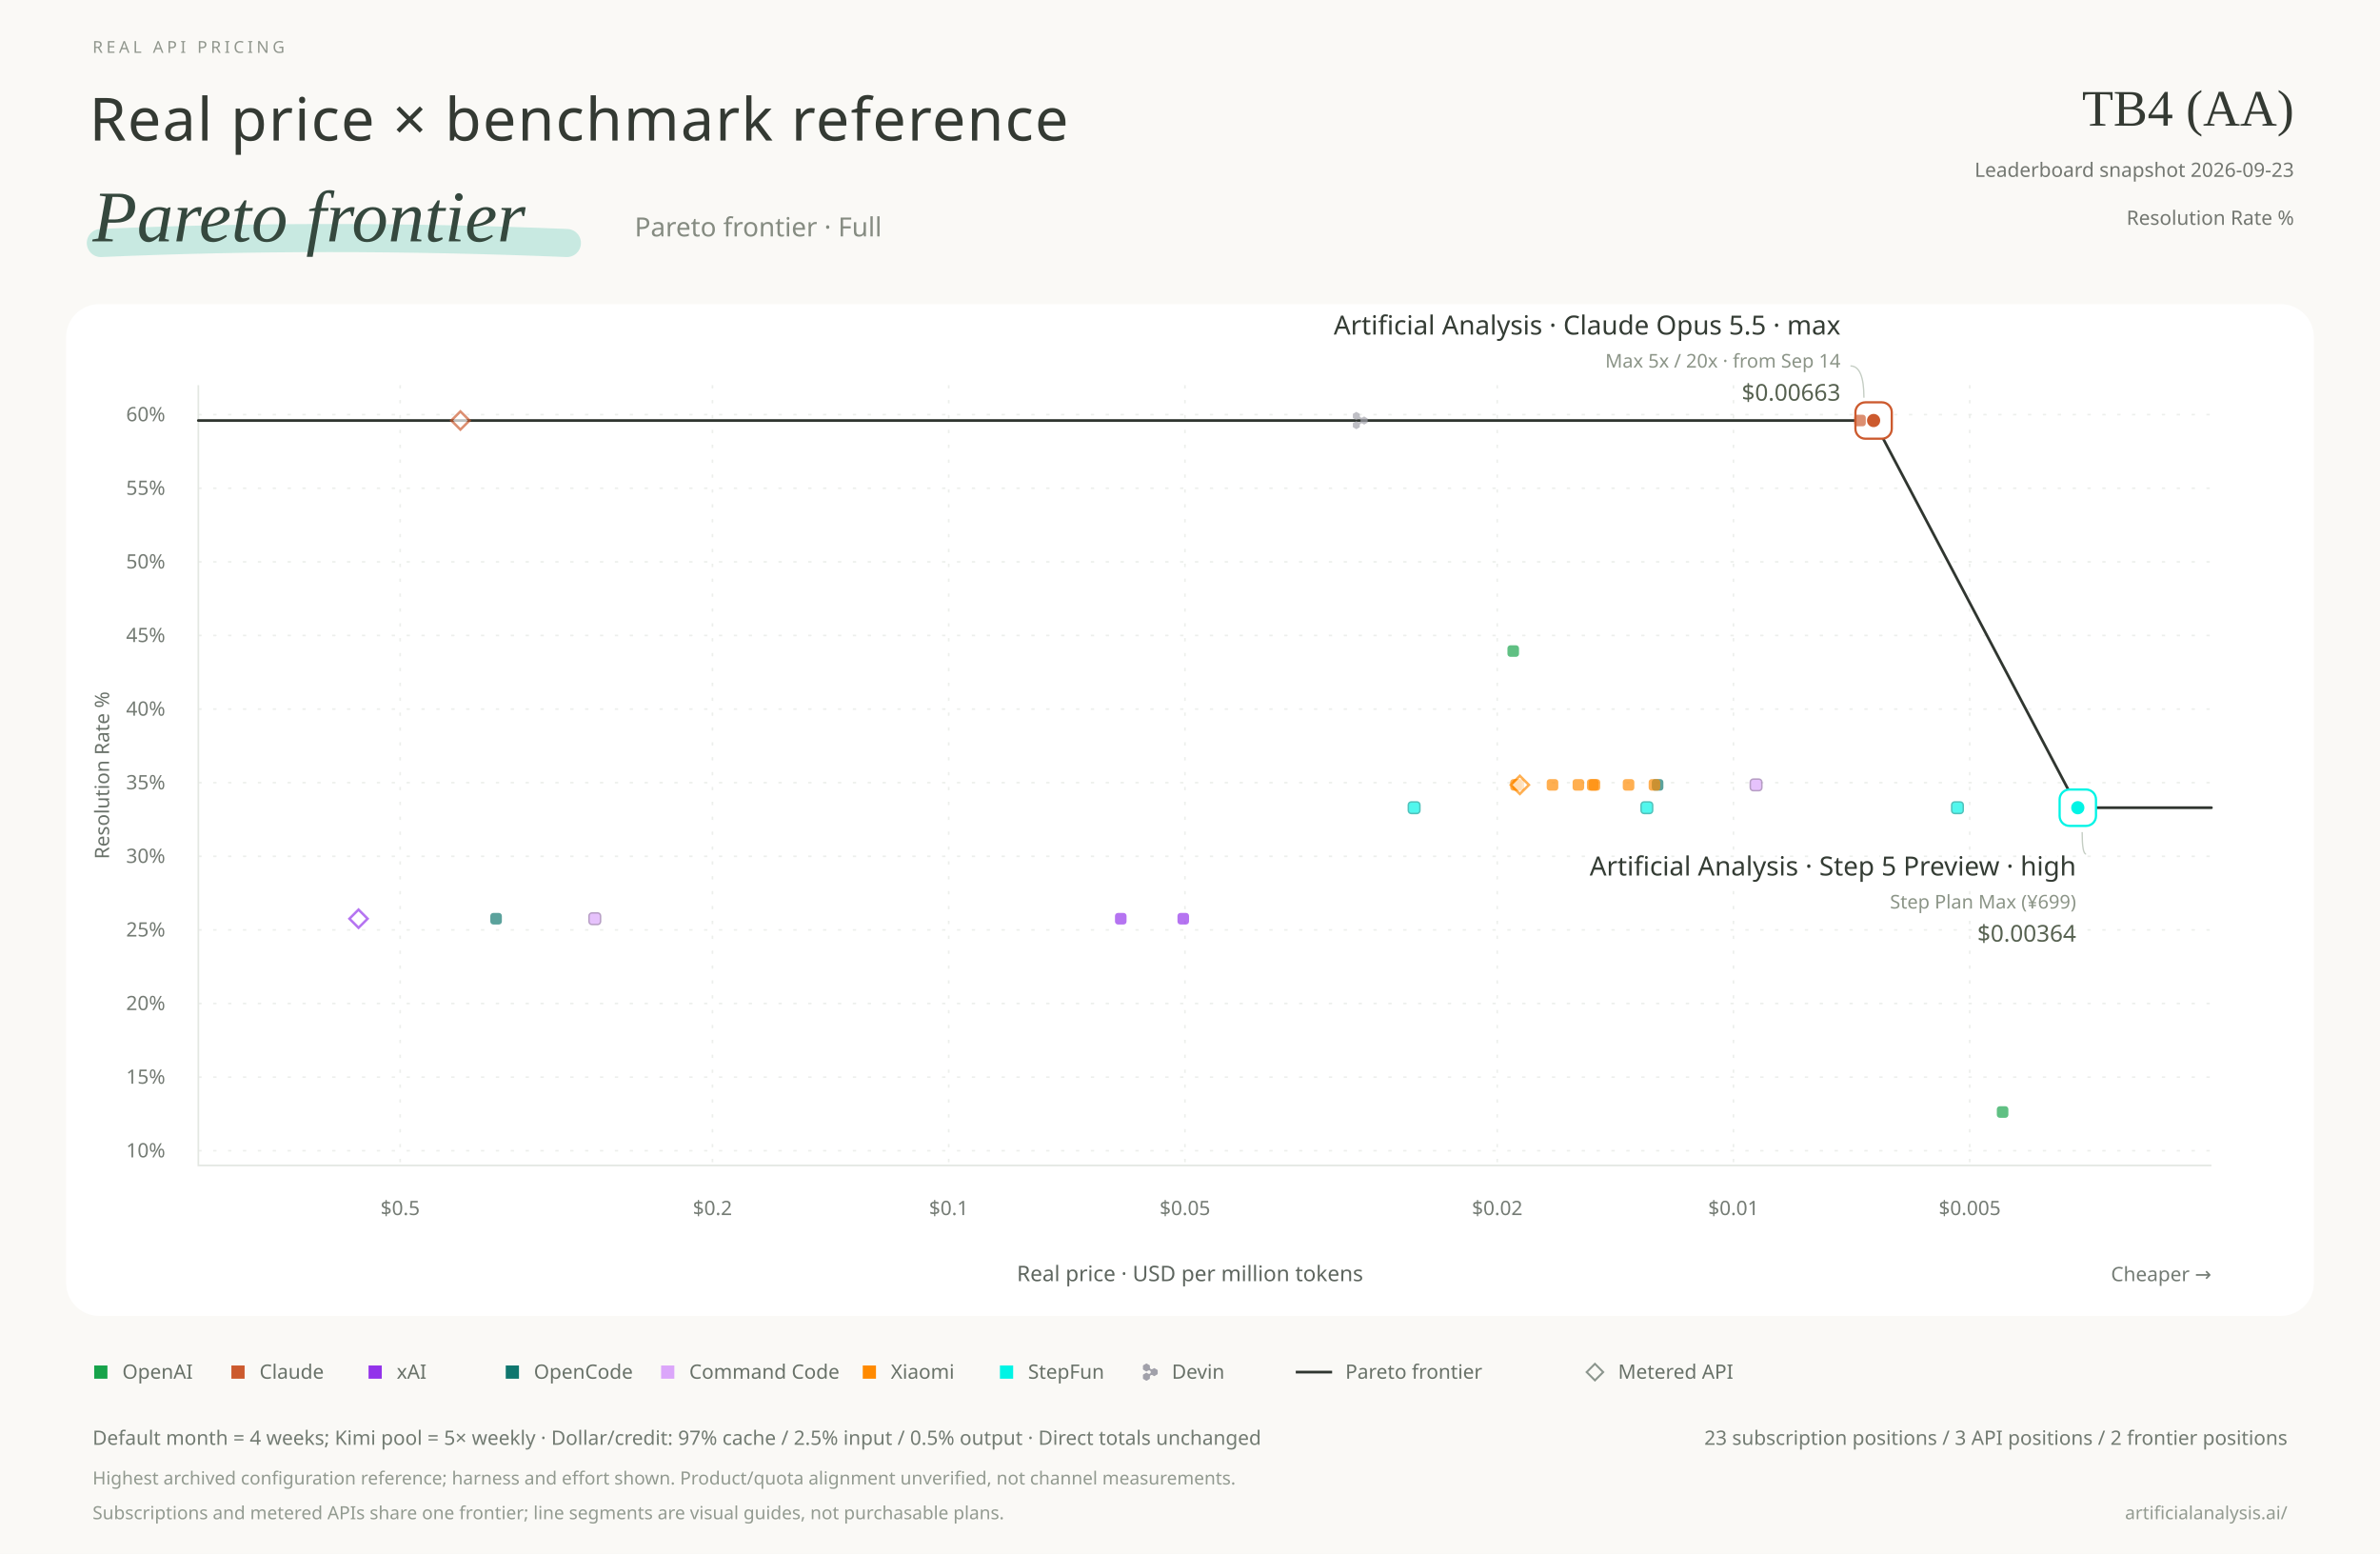
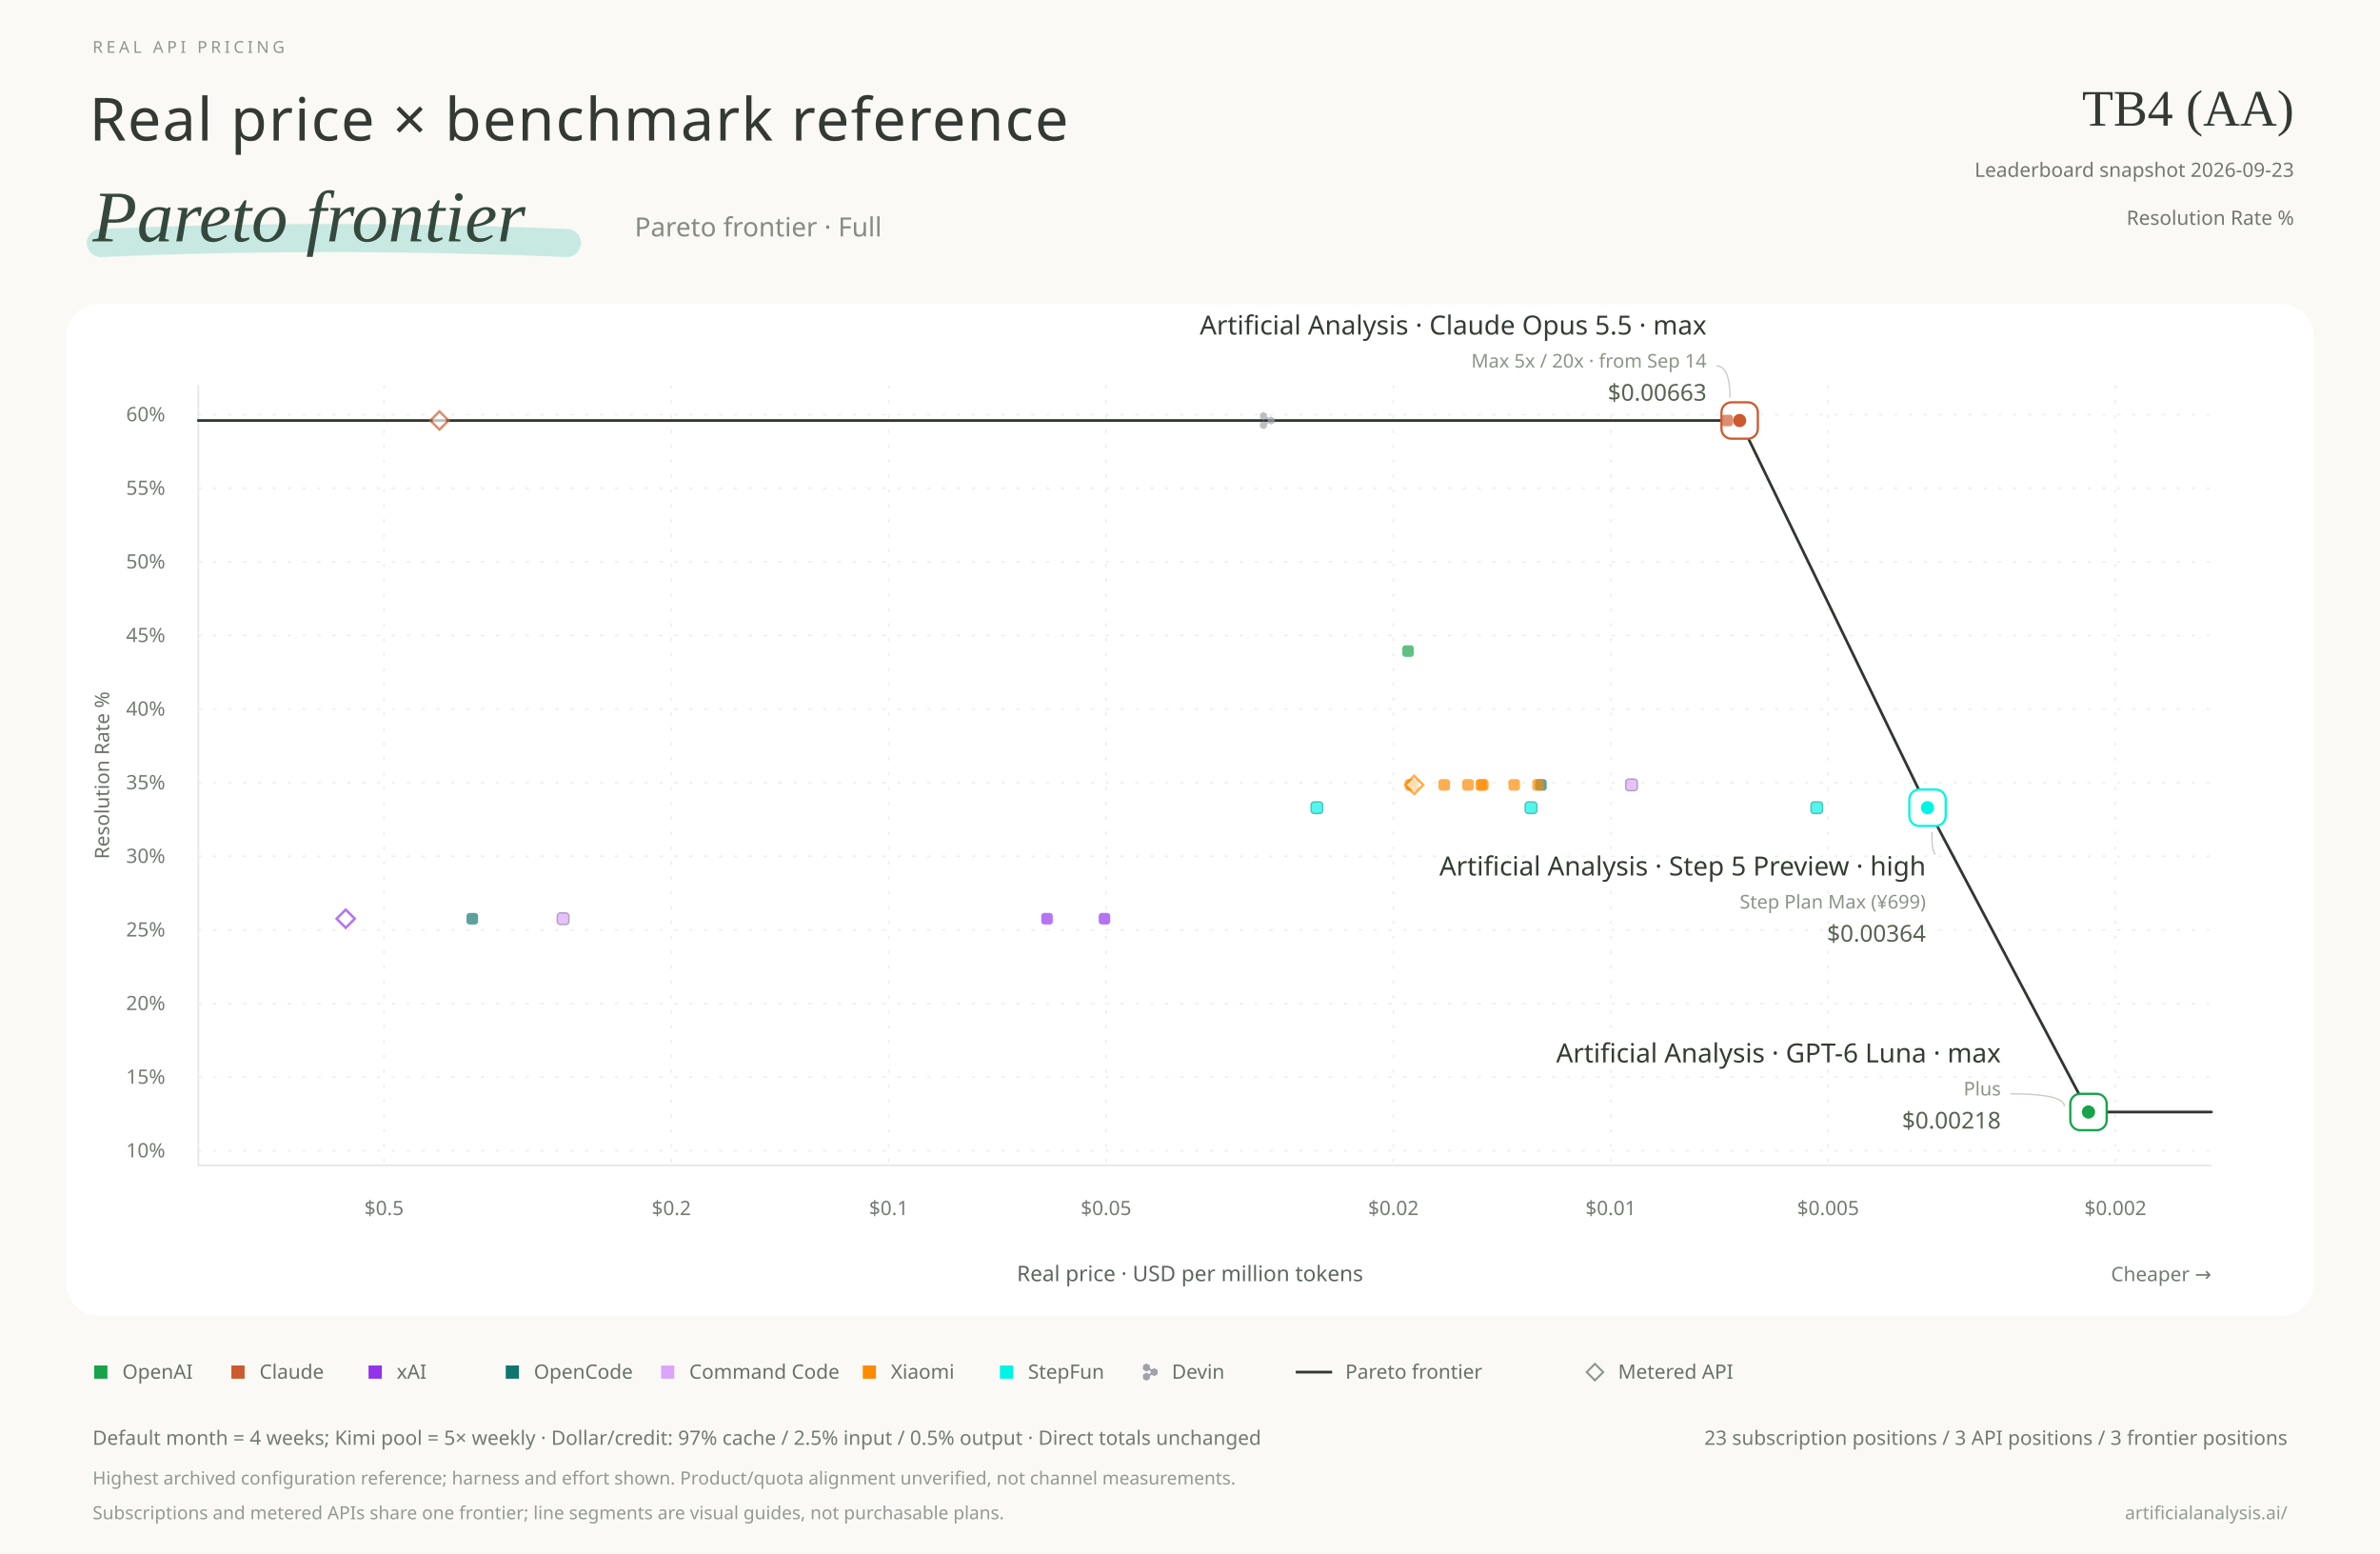
<svg xmlns="http://www.w3.org/2000/svg" width="1440" height="940" viewBox="0 0 1440 940" role="img" aria-labelledby="title desc">
  <style>text{font-family:"Microsoft YaHei","Segoe UI",sans-serif} .serif{font-family:"Times New Roman",serif} .number{font-family:"Segoe UI",sans-serif;font-variant-numeric:tabular-nums} .label-name{paint-order:stroke;stroke:#fff;stroke-width:5px;stroke-linejoin:round} .point:hover{opacity:1}</style>
  <rect width="1440" height="940" fill="#FAF9F6" />
  <text x="56.000" y="32.000" font-size="10" fill="#90968D" text-anchor="start" font-weight="400" letter-spacing="2.1">REAL API PRICING</text>
  <text x="54.000" y="85.000" font-size="36" fill="#343A33" text-anchor="start" font-weight="300" letter-spacing=".8">Real price × benchmark reference</text>
  <path d="M61 147 Q197 141 343 147" stroke="#9FDDD0" stroke-width="17" stroke-linecap="round" opacity=".55" fill="none" />
  <text x="56.000" y="146.000" font-size="44" fill="#35483E" text-anchor="start" font-weight="400" class="serif" font-style="italic">Pareto frontier</text>
  <text x="384.000" y="143.000" font-size="16" fill="#858B81" text-anchor="start" font-weight="300">Pareto frontier · Full</text>
  <text x="1388.000" y="76.000" font-size="31" fill="#343A33" text-anchor="end" font-weight="400" class="serif">TB4 (AA)</text>
  <text x="1388.000" y="107.000" font-size="12" fill="#737771" text-anchor="end" font-weight="400">Leaderboard snapshot  2026-09-23</text>
  <text x="1388.000" y="136.000" font-size="12" fill="#737771" text-anchor="end" font-weight="400">Resolution Rate %</text>
  <rect x="40" y="184" width="1360" height="612" rx="20" fill="#FFFFFF" />
-   <path d="M1191.768 233V705" stroke="#E8EBE7" stroke-dasharray="2 7" opacity=".8" />
-   <text x="1191.768" y="735.000" font-size="12" fill="#747B74" text-anchor="middle" font-weight="400" class="number">$0.005</text>
-   <path d="M1048.832 233V705" stroke="#E8EBE7" stroke-dasharray="2 7" opacity=".8" />
-   <text x="1048.832" y="735.000" font-size="12" fill="#747B74" text-anchor="middle" font-weight="400" class="number">$0.01</text>
-   <path d="M905.896 233V705" stroke="#E8EBE7" stroke-dasharray="2 7" opacity=".8" />
-   <text x="905.896" y="735.000" font-size="12" fill="#747B74" text-anchor="middle" font-weight="400" class="number">$0.02</text>
-   <path d="M716.946 233V705" stroke="#E8EBE7" stroke-dasharray="2 7" opacity=".8" />
-   <text x="716.946" y="735.000" font-size="12" fill="#747B74" text-anchor="middle" font-weight="400" class="number">$0.05</text>
-   <path d="M574.010 233V705" stroke="#E8EBE7" stroke-dasharray="2 7" opacity=".8" />
-   <text x="574.010" y="735.000" font-size="12" fill="#747B74" text-anchor="middle" font-weight="400" class="number">$0.1</text>
-   <path d="M431.074 233V705" stroke="#E8EBE7" stroke-dasharray="2 7" opacity=".8" />
-   <text x="431.074" y="735.000" font-size="12" fill="#747B74" text-anchor="middle" font-weight="400" class="number">$0.2</text>
-   <path d="M242.124 233V705" stroke="#E8EBE7" stroke-dasharray="2 7" opacity=".8" />
-   <text x="242.124" y="735.000" font-size="12" fill="#747B74" text-anchor="middle" font-weight="400" class="number">$0.5</text>
+   <path d="M1279.914 233V705" stroke="#E8EBE7" stroke-dasharray="2 7" opacity=".8" />
+   <text x="1279.914" y="735.000" font-size="12" fill="#747B74" text-anchor="middle" font-weight="400" class="number">$0.002</text>
+   <path d="M1106.072 233V705" stroke="#E8EBE7" stroke-dasharray="2 7" opacity=".8" />
+   <text x="1106.072" y="735.000" font-size="12" fill="#747B74" text-anchor="middle" font-weight="400" class="number">$0.005</text>
+   <path d="M974.565 233V705" stroke="#E8EBE7" stroke-dasharray="2 7" opacity=".8" />
+   <text x="974.565" y="735.000" font-size="12" fill="#747B74" text-anchor="middle" font-weight="400" class="number">$0.01</text>
+   <path d="M843.058 233V705" stroke="#E8EBE7" stroke-dasharray="2 7" opacity=".8" />
+   <text x="843.058" y="735.000" font-size="12" fill="#747B74" text-anchor="middle" font-weight="400" class="number">$0.02</text>
+   <path d="M669.215 233V705" stroke="#E8EBE7" stroke-dasharray="2 7" opacity=".8" />
+   <text x="669.215" y="735.000" font-size="12" fill="#747B74" text-anchor="middle" font-weight="400" class="number">$0.05</text>
+   <path d="M537.708 233V705" stroke="#E8EBE7" stroke-dasharray="2 7" opacity=".8" />
+   <text x="537.708" y="735.000" font-size="12" fill="#747B74" text-anchor="middle" font-weight="400" class="number">$0.1</text>
+   <path d="M406.201 233V705" stroke="#E8EBE7" stroke-dasharray="2 7" opacity=".8" />
+   <text x="406.201" y="735.000" font-size="12" fill="#747B74" text-anchor="middle" font-weight="400" class="number">$0.2</text>
+   <path d="M232.359 233V705" stroke="#E8EBE7" stroke-dasharray="2 7" opacity=".8" />
+   <text x="232.359" y="735.000" font-size="12" fill="#747B74" text-anchor="middle" font-weight="400" class="number">$0.5</text>
  <path d="M120 696.094H1338" stroke="#E8EBE7" stroke-dasharray="2 7" opacity=".8" />
  <text x="100.000" y="700.094" font-size="12" fill="#747B74" text-anchor="end" font-weight="400" class="number">10%</text>
  <path d="M120 651.566H1338" stroke="#E8EBE7" stroke-dasharray="2 7" opacity=".8" />
  <text x="100.000" y="655.566" font-size="12" fill="#747B74" text-anchor="end" font-weight="400" class="number">15%</text>
  <path d="M120 607.038H1338" stroke="#E8EBE7" stroke-dasharray="2 7" opacity=".8" />
  <text x="100.000" y="611.038" font-size="12" fill="#747B74" text-anchor="end" font-weight="400" class="number">20%</text>
  <path d="M120 562.509H1338" stroke="#E8EBE7" stroke-dasharray="2 7" opacity=".8" />
  <text x="100.000" y="566.509" font-size="12" fill="#747B74" text-anchor="end" font-weight="400" class="number">25%</text>
  <path d="M120 517.981H1338" stroke="#E8EBE7" stroke-dasharray="2 7" opacity=".8" />
  <text x="100.000" y="521.981" font-size="12" fill="#747B74" text-anchor="end" font-weight="400" class="number">30%</text>
  <path d="M120 473.453H1338" stroke="#E8EBE7" stroke-dasharray="2 7" opacity=".8" />
  <text x="100.000" y="477.453" font-size="12" fill="#747B74" text-anchor="end" font-weight="400" class="number">35%</text>
  <path d="M120 428.925H1338" stroke="#E8EBE7" stroke-dasharray="2 7" opacity=".8" />
  <text x="100.000" y="432.925" font-size="12" fill="#747B74" text-anchor="end" font-weight="400" class="number">40%</text>
  <path d="M120 384.396H1338" stroke="#E8EBE7" stroke-dasharray="2 7" opacity=".8" />
  <text x="100.000" y="388.396" font-size="12" fill="#747B74" text-anchor="end" font-weight="400" class="number">45%</text>
  <path d="M120 339.868H1338" stroke="#E8EBE7" stroke-dasharray="2 7" opacity=".8" />
  <text x="100.000" y="343.868" font-size="12" fill="#747B74" text-anchor="end" font-weight="400" class="number">50%</text>
  <path d="M120 295.340H1338" stroke="#E8EBE7" stroke-dasharray="2 7" opacity=".8" />
  <text x="100.000" y="299.340" font-size="12" fill="#747B74" text-anchor="end" font-weight="400" class="number">55%</text>
  <path d="M120 250.811H1338" stroke="#E8EBE7" stroke-dasharray="2 7" opacity=".8" />
  <text x="100.000" y="254.811" font-size="12" fill="#747B74" text-anchor="end" font-weight="400" class="number">60%</text>
  <path d="M120 233V705H1338" fill="none" stroke="#E3E7E2" />
  <text x="66.000" y="469.000" font-size="12" fill="#697169" text-anchor="middle" font-weight="400" transform="rotate(-90 66 469.0)">Resolution Rate %</text>
  <text x="720.000" y="775.000" font-size="13" fill="#5D655E" text-anchor="middle" font-weight="400">Real price · USD per million tokens</text>
  <text x="1338.000" y="775.000" font-size="12" fill="#737B74" text-anchor="end" font-weight="400">Cheaper →</text>
-   <path id="frontier" d="M120.000,254.374 L1133.609,254.374 L1257.156,488.592 L1338.000,488.592" fill="none" stroke="#303630" stroke-width="1.65" stroke-linecap="round" stroke-linejoin="round" />
-   <g class="point" data-billing="subscription" data-frontier="false" data-price="0.019083969" data-score="43.94" data-x="915.564" data-y="393.836" transform="translate(915.564 393.836)">
+   <path id="frontier" d="M120.000,254.374 L1052.564,254.374 L1166.232,488.592 L1263.620,672.672 L1338.000,672.672" fill="none" stroke="#303630" stroke-width="1.65" stroke-linecap="round" stroke-linejoin="round" />
+   <g class="point" data-billing="subscription" data-frontier="false" data-price="0.019083969" data-score="43.94" data-x="851.953" data-y="393.836" transform="translate(851.953 393.836)">
    <rect x="-3.5" y="-3.5" width="7" height="7" rx="1.8" fill="#16A34A" opacity=".68" />
  </g>
-   <g class="point" data-billing="subscription" data-frontier="false" data-price="0.0045402951" data-score="12.63" data-x="1211.656" data-y="672.672" transform="translate(1211.656 672.672)">
-     <rect x="-3.5" y="-3.5" width="7" height="7" rx="1.8" fill="#16A34A" opacity=".68" />
+   <g class="point" data-billing="subscription" data-frontier="true" data-price="0.0021793614" data-score="12.63" data-x="1263.620" data-y="672.672" transform="translate(1263.620 672.672)">
+     <rect x="-11" y="-11" width="22" height="22" rx="6" fill="#FFF" stroke="#16A34A" stroke-width="1.35" />
+     <circle r="4" fill="#16A34A" />
  </g>
-   <g class="point" data-billing="subscription" data-frontier="false" data-price="0.029895366" data-score="59.6" data-x="823.005" data-y="254.374" transform="translate(823.005 254.374)">
+   <g class="point" data-billing="subscription" data-frontier="false" data-price="0.029895366" data-score="59.6" data-x="766.794" data-y="254.374" transform="translate(766.794 254.374)">
    <path transform="translate(-4.46 -5.23) scale(0.091)" d="M0 38.652V14.835C7.06768e-06 13.788 0.546 12.821 1.431 12.298L21.581 0.393C22.467 -0.131 23.558 -0.131 24.444 0.393L44.594 12.298C45.48 12.821 46.025 13.788 46.025 14.835V26.998C46.114 31.04 48.201 34.938 51.872 37.108C55.544 39.277 59.886 39.178 63.351 37.235L73.644 31.153C74.53 30.63 75.621 30.63 76.507 31.153L96.657 43.058C97.543 43.582 98.088 44.549 98.088 45.596V69.406C98.088 70.453 97.543 71.42 96.657 71.943L76.507 83.849C75.621 84.372 74.53 84.372 73.644 83.849L63.434 77.816C59.956 75.828 55.574 75.71 51.873 77.896C48.202 80.065 46.115 83.963 46.026 88.005V100.165C46.026 101.212 45.48 102.179 44.595 102.702L24.445 114.607C23.559 115.131 22.468 115.131 21.582 114.607L1.432 102.702C0.547 102.179 0.001 101.212 0.001 100.165V76.355C0.001 75.308 0.547 74.341 1.432 73.817L21.582 61.912C22.468 61.389 23.559 61.389 24.445 61.912L34.762 68.008C38.222 69.937 42.553 70.031 46.215 67.867C49.916 65.68 52.006 61.737 52.063 57.66C51.975 53.619 49.887 49.303 46.216 47.133C42.545 44.964 38.202 45.063 34.737 47.006L24.397 53.15C23.507 53.679 22.409 53.678 21.52 53.149L1.423 41.184C0.542 40.66 -7.06754e-06 39.695 0 38.652Z" fill="#A1A1AA" opacity="0.68" />
  </g>
-   <g class="point" data-billing="subscription" data-frontier="true" data-price="0.0066291018" data-score="59.6" data-x="1133.609" data-y="254.374" transform="translate(1133.609 254.374)">
+   <g class="point" data-billing="subscription" data-frontier="true" data-price="0.0066291018" data-score="59.6" data-x="1052.564" data-y="254.374" transform="translate(1052.564 254.374)">
    <rect x="-11" y="-11" width="22" height="22" rx="6" fill="#FFF" stroke="#CC5A2E" stroke-width="1.35" />
    <circle r="4" fill="#CC5A2E" />
  </g>
-   <g class="point" data-billing="subscription" data-frontier="false" data-price="0.0068989307" data-score="59.6" data-x="1125.382" data-y="254.374" transform="translate(1125.382 254.374)">
+   <g class="point" data-billing="subscription" data-frontier="false" data-price="0.0068989307" data-score="59.6" data-x="1044.994" data-y="254.374" transform="translate(1044.994 254.374)">
    <rect x="-3.5" y="-3.5" width="7" height="7" rx="1.8" fill="#CC5A2E" opacity=".68" />
  </g>
-   <g class="point" data-billing="subscription" data-frontier="false" data-price="0.060362173" data-score="25.76" data-x="678.108" data-y="555.741" transform="translate(678.108 555.741)">
+   <g class="point" data-billing="subscription" data-frontier="false" data-price="0.060362173" data-score="25.76" data-x="633.483" data-y="555.741" transform="translate(633.483 555.741)">
    <rect x="-3.5" y="-3.5" width="7" height="7" rx="1.8" fill="#9333EA" opacity=".68" />
  </g>
-   <g class="point" data-billing="subscription" data-frontier="false" data-price="0.050251256" data-score="25.76" data-x="715.912" data-y="555.741" transform="translate(715.912 555.741)">
+   <g class="point" data-billing="subscription" data-frontier="false" data-price="0.050251256" data-score="25.76" data-x="668.264" data-y="555.741" transform="translate(668.264 555.741)">
    <rect x="-3.5" y="-3.5" width="7" height="7" rx="1.8" fill="#9333EA" opacity=".68" />
  </g>
-   <g class="point" data-billing="subscription" data-frontier="false" data-price="0.37735849" data-score="25.76" data-x="300.154" data-y="555.741" transform="translate(300.154 555.741)">
+   <g class="point" data-billing="subscription" data-frontier="false" data-price="0.37735849" data-score="25.76" data-x="285.750" data-y="555.741" transform="translate(285.750 555.741)">
    <rect x="-3.5" y="-3.5" width="7" height="7" rx="1.8" fill="#0F766E" opacity=".68" />
  </g>
-   <g class="point" data-billing="subscription" data-frontier="false" data-price="0.012493753" data-score="34.85" data-x="1002.920" data-y="474.789" transform="translate(1002.920 474.789)">
+   <g class="point" data-billing="subscription" data-frontier="false" data-price="0.012493753" data-score="34.85" data-x="932.324" data-y="474.789" transform="translate(932.324 474.789)">
    <rect x="-3.5" y="-3.5" width="7" height="7" rx="1.8" fill="#0F766E" opacity=".68" />
  </g>
-   <g class="point" data-billing="subscription" data-frontier="false" data-price="0.28248588" data-score="25.76" data-x="359.867" data-y="555.741" transform="translate(359.867 555.741)">
+   <g class="point" data-billing="subscription" data-frontier="false" data-price="0.28248588" data-score="25.76" data-x="340.688" data-y="555.741" transform="translate(340.688 555.741)">
    <rect x="-3.5" y="-3.5" width="7" height="7" rx="1.8" fill="#DBA6FA" opacity=".68" stroke="#9571AA" stroke-width=".9" />
  </g>
-   <g class="point" data-billing="subscription" data-frontier="false" data-price="0.0093589144" data-score="34.85" data-x="1062.495" data-y="474.789" transform="translate(1062.495 474.789)">
+   <g class="point" data-billing="subscription" data-frontier="false" data-price="0.0093589144" data-score="34.85" data-x="987.135" data-y="474.789" transform="translate(987.135 474.789)">
    <rect x="-3.5" y="-3.5" width="7" height="7" rx="1.8" fill="#DBA6FA" opacity=".68" stroke="#9571AA" stroke-width=".9" />
  </g>
-   <g class="point" data-billing="subscription" data-frontier="false" data-price="0.025524451" data-score="33.3" data-x="855.600" data-y="488.592" transform="translate(855.600 488.592)">
+   <g class="point" data-billing="subscription" data-frontier="false" data-price="0.025524451" data-score="33.3" data-x="796.783" data-y="488.592" transform="translate(796.783 488.592)">
    <rect x="-3.5" y="-3.5" width="7" height="7" rx="1.8" fill="#00F4E5" opacity=".68" stroke="#00A69C" stroke-width=".9" />
  </g>
-   <g class="point" data-billing="subscription" data-frontier="false" data-price="0.012893591" data-score="33.3" data-x="996.424" data-y="488.592" transform="translate(996.424 488.592)">
+   <g class="point" data-billing="subscription" data-frontier="false" data-price="0.012893591" data-score="33.3" data-x="926.347" data-y="488.592" transform="translate(926.347 488.592)">
    <rect x="-3.5" y="-3.5" width="7" height="7" rx="1.8" fill="#00F4E5" opacity=".68" stroke="#00A69C" stroke-width=".9" />
  </g>
-   <g class="point" data-billing="subscription" data-frontier="false" data-price="0.0051833009" data-score="33.3" data-x="1184.343" data-y="488.592" transform="translate(1184.343 488.592)">
+   <g class="point" data-billing="subscription" data-frontier="false" data-price="0.0051833009" data-score="33.3" data-x="1099.241" data-y="488.592" transform="translate(1099.241 488.592)">
    <rect x="-3.5" y="-3.5" width="7" height="7" rx="1.8" fill="#00F4E5" opacity=".68" stroke="#00A69C" stroke-width=".9" />
  </g>
-   <g class="point" data-billing="subscription" data-frontier="true" data-price="0.0036413211" data-score="33.3" data-x="1257.156" data-y="488.592" transform="translate(1257.156 488.592)">
+   <g class="point" data-billing="subscription" data-frontier="true" data-price="0.0036413211" data-score="33.3" data-x="1166.232" data-y="488.592" transform="translate(1166.232 488.592)">
    <rect x="-11" y="-11" width="22" height="22" rx="6" fill="#FFF" stroke="#00F4E5" stroke-width="1.35" />
    <circle r="4" fill="#00F4E5" />
  </g>
-   <g class="point" data-billing="subscription" data-frontier="false" data-price="0.018927445" data-score="34.85" data-x="917.263" data-y="474.789" transform="translate(917.263 474.789)">
+   <g class="point" data-billing="subscription" data-frontier="false" data-price="0.018927445" data-score="34.85" data-x="853.515" data-y="474.789" transform="translate(853.515 474.789)">
    <rect x="-3.5" y="-3.5" width="7" height="7" rx="1.8" fill="#FF8A00" opacity=".68" />
  </g>
-   <g class="point" data-billing="subscription" data-frontier="false" data-price="0.01511335" data-score="34.85" data-x="963.668" data-y="474.789" transform="translate(963.668 474.789)">
+   <g class="point" data-billing="subscription" data-frontier="false" data-price="0.01511335" data-score="34.85" data-x="896.210" data-y="474.789" transform="translate(896.210 474.789)">
    <rect x="-3.5" y="-3.5" width="7" height="7" rx="1.8" fill="#FF8A00" opacity=".68" />
  </g>
-   <g class="point" data-billing="subscription" data-frontier="false" data-price="0.01880141" data-score="34.85" data-x="918.640" data-y="474.789" transform="translate(918.640 474.789)">
+   <g class="point" data-billing="subscription" data-frontier="false" data-price="0.01880141" data-score="34.85" data-x="854.783" data-y="474.789" transform="translate(854.783 474.789)">
    <rect x="-3.5" y="-3.5" width="7" height="7" rx="1.8" fill="#FF8A00" opacity=".68" />
  </g>
-   <g class="point" data-billing="subscription" data-frontier="false" data-price="0.015037594" data-score="34.85" data-x="964.704" data-y="474.789" transform="translate(964.704 474.789)">
+   <g class="point" data-billing="subscription" data-frontier="false" data-price="0.015037594" data-score="34.85" data-x="897.163" data-y="474.789" transform="translate(897.163 474.789)">
    <rect x="-3.5" y="-3.5" width="7" height="7" rx="1.8" fill="#FF8A00" opacity=".68" />
  </g>
-   <g class="point" data-billing="subscription" data-frontier="false" data-price="0.017006803" data-score="34.85" data-x="939.327" data-y="474.789" transform="translate(939.327 474.789)">
+   <g class="point" data-billing="subscription" data-frontier="false" data-price="0.017006803" data-score="34.85" data-x="873.816" data-y="474.789" transform="translate(873.816 474.789)">
    <rect x="-3.5" y="-3.5" width="7" height="7" rx="1.8" fill="#FF8A00" opacity=".68" />
  </g>
-   <g class="point" data-billing="subscription" data-frontier="false" data-price="0.013605442" data-score="34.85" data-x="985.342" data-y="474.789" transform="translate(985.342 474.789)">
+   <g class="point" data-billing="subscription" data-frontier="false" data-price="0.013605442" data-score="34.85" data-x="916.152" data-y="474.789" transform="translate(916.152 474.789)">
    <rect x="-3.5" y="-3.5" width="7" height="7" rx="1.8" fill="#FF8A00" opacity=".68" />
  </g>
-   <g class="point" data-billing="subscription" data-frontier="false" data-price="0.015762926" data-score="34.85" data-x="954.990" data-y="474.789" transform="translate(954.990 474.789)">
+   <g class="point" data-billing="subscription" data-frontier="false" data-price="0.015762926" data-score="34.85" data-x="888.226" data-y="474.789" transform="translate(888.226 474.789)">
    <rect x="-3.5" y="-3.5" width="7" height="7" rx="1.8" fill="#FF8A00" opacity=".68" />
  </g>
-   <g class="point" data-billing="subscription" data-frontier="false" data-price="0.01261034" data-score="34.85" data-x="1001.005" data-y="474.789" transform="translate(1001.005 474.789)">
+   <g class="point" data-billing="subscription" data-frontier="false" data-price="0.01261034" data-score="34.85" data-x="930.562" data-y="474.789" transform="translate(930.562 474.789)">
    <rect x="-3.5" y="-3.5" width="7" height="7" rx="1.8" fill="#FF8A00" opacity=".68" />
  </g>
-   <g class="point" data-billing="metered" data-frontier="false" data-price="0.565" data-score="25.76" data-x="216.921" data-y="555.741" transform="translate(216.921 555.741)">
+   <g class="point" data-billing="metered" data-frontier="false" data-price="0.565" data-score="25.76" data-x="209.171" data-y="555.741" transform="translate(209.171 555.741)">
    <path d="M0 -5.5L5.5 0 0 5.5 -5.5 0Z" fill="white" stroke="#9333EA" stroke-width="1.5" opacity=".68" />
  </g>
-   <g class="point" data-billing="metered" data-frontier="false" data-price="0.018717" data-score="34.85" data-x="919.568" data-y="474.789" transform="translate(919.568 474.789)">
+   <g class="point" data-billing="metered" data-frontier="false" data-price="0.018717" data-score="34.85" data-x="855.637" data-y="474.789" transform="translate(855.637 474.789)">
    <path d="M0 -5.5L5.5 0 0 5.5 -5.5 0Z" fill="white" stroke="#FF8A00" stroke-width="1.5" opacity=".68" />
  </g>
-   <g class="point" data-billing="metered" data-frontier="false" data-price="0.419" data-score="59.6" data-x="278.569" data-y="254.374" transform="translate(278.569 254.374)">
+   <g class="point" data-billing="metered" data-frontier="false" data-price="0.419" data-score="59.6" data-x="265.890" data-y="254.374" transform="translate(265.890 254.374)">
    <path d="M0 -5.5L5.5 0 0 5.5 -5.5 0Z" fill="white" stroke="#CC5A2E" stroke-width="1.5" opacity=".68" />
  </g>
  <g class="front-label" data-model="claude-opus-5.5">
-     <path d="M1127.751,240.565Q1127.751,221.374 1119.609,221.374" stroke="#C4CDC3" stroke-width=".8" fill="none" />
-     <text x="1113.609" y="202.374" font-size="16" fill="#343C34" text-anchor="end" font-weight="400" class="label-name">Artificial Analysis · Claude Opus 5.5 · max</text>
-     <text x="1113.609" y="222.374" font-size="11.5" fill="#8B9487" text-anchor="end" font-weight="400">Max 5x / 20x · from Sep 14</text>
-     <text x="1113.609" y="242.374" font-size="14" fill="#566150" text-anchor="end" font-weight="400" class="number">$0.00663</text>
+     <path d="M1046.705,240.565Q1046.705,221.374 1038.564,221.374" stroke="#C4CDC3" stroke-width=".8" fill="none" />
+     <text x="1032.564" y="202.374" font-size="16" fill="#343C34" text-anchor="end" font-weight="400" class="label-name">Artificial Analysis · Claude Opus 5.5 · max</text>
+     <text x="1032.564" y="222.374" font-size="11.5" fill="#8B9487" text-anchor="end" font-weight="400">Max 5x / 20x · from Sep 14</text>
+     <text x="1032.564" y="242.374" font-size="14" fill="#566150" text-anchor="end" font-weight="400" class="number">$0.00663</text>
  </g>
  <g class="front-label" data-model="step-5-preview">
-     <path d="M1259.793,503.359Q1259.793,516.592 1262.156,516.592" stroke="#C4CDC3" stroke-width=".8" fill="none" />
-     <text x="1256.156" y="529.592" font-size="16" fill="#343C34" text-anchor="end" font-weight="400" class="label-name">Artificial Analysis · Step 5 Preview · high</text>
-     <text x="1256.156" y="549.592" font-size="11.5" fill="#8B9487" text-anchor="end" font-weight="400">Step Plan Max (¥699)</text>
-     <text x="1256.156" y="569.592" font-size="14" fill="#566150" text-anchor="end" font-weight="400" class="number">$0.00364</text>
+     <path d="M1168.869,503.359Q1168.869,516.592 1171.232,516.592" stroke="#C4CDC3" stroke-width=".8" fill="none" />
+     <text x="1165.232" y="529.592" font-size="16" fill="#343C34" text-anchor="end" font-weight="400" class="label-name">Artificial Analysis · Step 5 Preview · high</text>
+     <text x="1165.232" y="549.592" font-size="11.5" fill="#8B9487" text-anchor="end" font-weight="400">Step Plan Max (¥699)</text>
+     <text x="1165.232" y="569.592" font-size="14" fill="#566150" text-anchor="end" font-weight="400" class="number">$0.00364</text>
+   </g>
+   <g class="front-label" data-model="gpt-6-luna">
+     <path d="M1249.015,669.254Q1249.015,661.672 1216.620,661.672" stroke="#C4CDC3" stroke-width=".8" fill="none" />
+     <text x="1210.620" y="642.672" font-size="16" fill="#343C34" text-anchor="end" font-weight="400" class="label-name">Artificial Analysis · GPT-6 Luna · max</text>
+     <text x="1210.620" y="662.672" font-size="11.5" fill="#8B9487" text-anchor="end" font-weight="400">Plus</text>
+     <text x="1210.620" y="682.672" font-size="14" fill="#566150" text-anchor="end" font-weight="400" class="number">$0.00218</text>
  </g>
  <rect x="57" y="826" width="8" height="8" fill="#16A34A" />
  <text x="74.000" y="834.000" font-size="12" fill="#687168" text-anchor="start" font-weight="400">OpenAI</text>
  <rect x="140" y="826" width="8" height="8" fill="#CC5A2E" />
  <text x="157.000" y="834.000" font-size="12" fill="#687168" text-anchor="start" font-weight="400">Claude</text>
  <rect x="223" y="826" width="8" height="8" fill="#9333EA" />
  <text x="240.000" y="834.000" font-size="12" fill="#687168" text-anchor="start" font-weight="400">xAI</text>
  <rect x="306" y="826" width="8" height="8" fill="#0F766E" />
  <text x="323.000" y="834.000" font-size="12" fill="#687168" text-anchor="start" font-weight="400">OpenCode</text>
  <rect x="400" y="826" width="8" height="8" fill="#DBA6FA" />
  <text x="417.000" y="834.000" font-size="12" fill="#687168" text-anchor="start" font-weight="400">Command Code</text>
  <rect x="522" y="826" width="8" height="8" fill="#FF8A00" />
  <text x="539.000" y="834.000" font-size="12" fill="#687168" text-anchor="start" font-weight="400">Xiaomi</text>
  <rect x="605" y="826" width="8" height="8" fill="#00F4E5" />
  <text x="622.000" y="834.000" font-size="12" fill="#687168" text-anchor="start" font-weight="400">StepFun</text>
  <path transform="translate(691.54 824.77) scale(0.091)" d="M0 38.652V14.835C7.06768e-06 13.788 0.546 12.821 1.431 12.298L21.581 0.393C22.467 -0.131 23.558 -0.131 24.444 0.393L44.594 12.298C45.48 12.821 46.025 13.788 46.025 14.835V26.998C46.114 31.04 48.201 34.938 51.872 37.108C55.544 39.277 59.886 39.178 63.351 37.235L73.644 31.153C74.53 30.63 75.621 30.63 76.507 31.153L96.657 43.058C97.543 43.582 98.088 44.549 98.088 45.596V69.406C98.088 70.453 97.543 71.42 96.657 71.943L76.507 83.849C75.621 84.372 74.53 84.372 73.644 83.849L63.434 77.816C59.956 75.828 55.574 75.71 51.873 77.896C48.202 80.065 46.115 83.963 46.026 88.005V100.165C46.026 101.212 45.48 102.179 44.595 102.702L24.445 114.607C23.559 115.131 22.468 115.131 21.582 114.607L1.432 102.702C0.547 102.179 0.001 101.212 0.001 100.165V76.355C0.001 75.308 0.547 74.341 1.432 73.817L21.582 61.912C22.468 61.389 23.559 61.389 24.445 61.912L34.762 68.008C38.222 69.937 42.553 70.031 46.215 67.867C49.916 65.68 52.006 61.737 52.063 57.66C51.975 53.619 49.887 49.303 46.216 47.133C42.545 44.964 38.202 45.063 34.737 47.006L24.397 53.15C23.507 53.679 22.409 53.678 21.52 53.149L1.423 41.184C0.542 40.66 -7.06754e-06 39.695 0 38.652Z" fill="#A1A1AA" opacity="1.0" />
  <text x="709.000" y="834.000" font-size="12" fill="#687168" text-anchor="start" font-weight="400">Devin</text>
  <path d="M784 830h22" stroke="#303630" stroke-width="1.65" />
  <text x="814.000" y="834.000" font-size="12" fill="#687168" text-anchor="start" font-weight="400">Pareto frontier</text>
  <path d="M965 825l5 5-5 5-5-5Z" fill="none" stroke="#8B958D" stroke-width="1.2" />
  <text x="979.000" y="834.000" font-size="12" fill="#687168" text-anchor="start" font-weight="400">Metered API</text>
  <text x="56.000" y="874.000" font-size="12" fill="#727B72" text-anchor="start" font-weight="400">Default month = 4 weeks; Kimi pool = 5× weekly · Dollar/credit: 97% cache / 2.5% input / 0.5% output · Direct totals unchanged</text>
-   <text x="1384.000" y="874.000" font-size="12" fill="#727B72" text-anchor="end" font-weight="400">23 subscription positions / 3 API positions / 2 frontier positions</text>
+   <text x="1384.000" y="874.000" font-size="12" fill="#727B72" text-anchor="end" font-weight="400">23 subscription positions / 3 API positions / 3 frontier positions</text>
  <text x="56.000" y="898.000" font-size="11" fill="#929A90" text-anchor="start" font-weight="400">Highest archived configuration reference; harness and effort shown. Product/quota alignment unverified, not channel measurements.</text>
  <text x="56.000" y="919.000" font-size="11" fill="#929A90" text-anchor="start" font-weight="400">Subscriptions and metered APIs share one frontier; line segments are visual guides, not purchasable plans.</text>
  <text x="1384.000" y="919.000" font-size="11" fill="#929A90" text-anchor="end" font-weight="400">artificialanalysis.ai/</text>
</svg>
